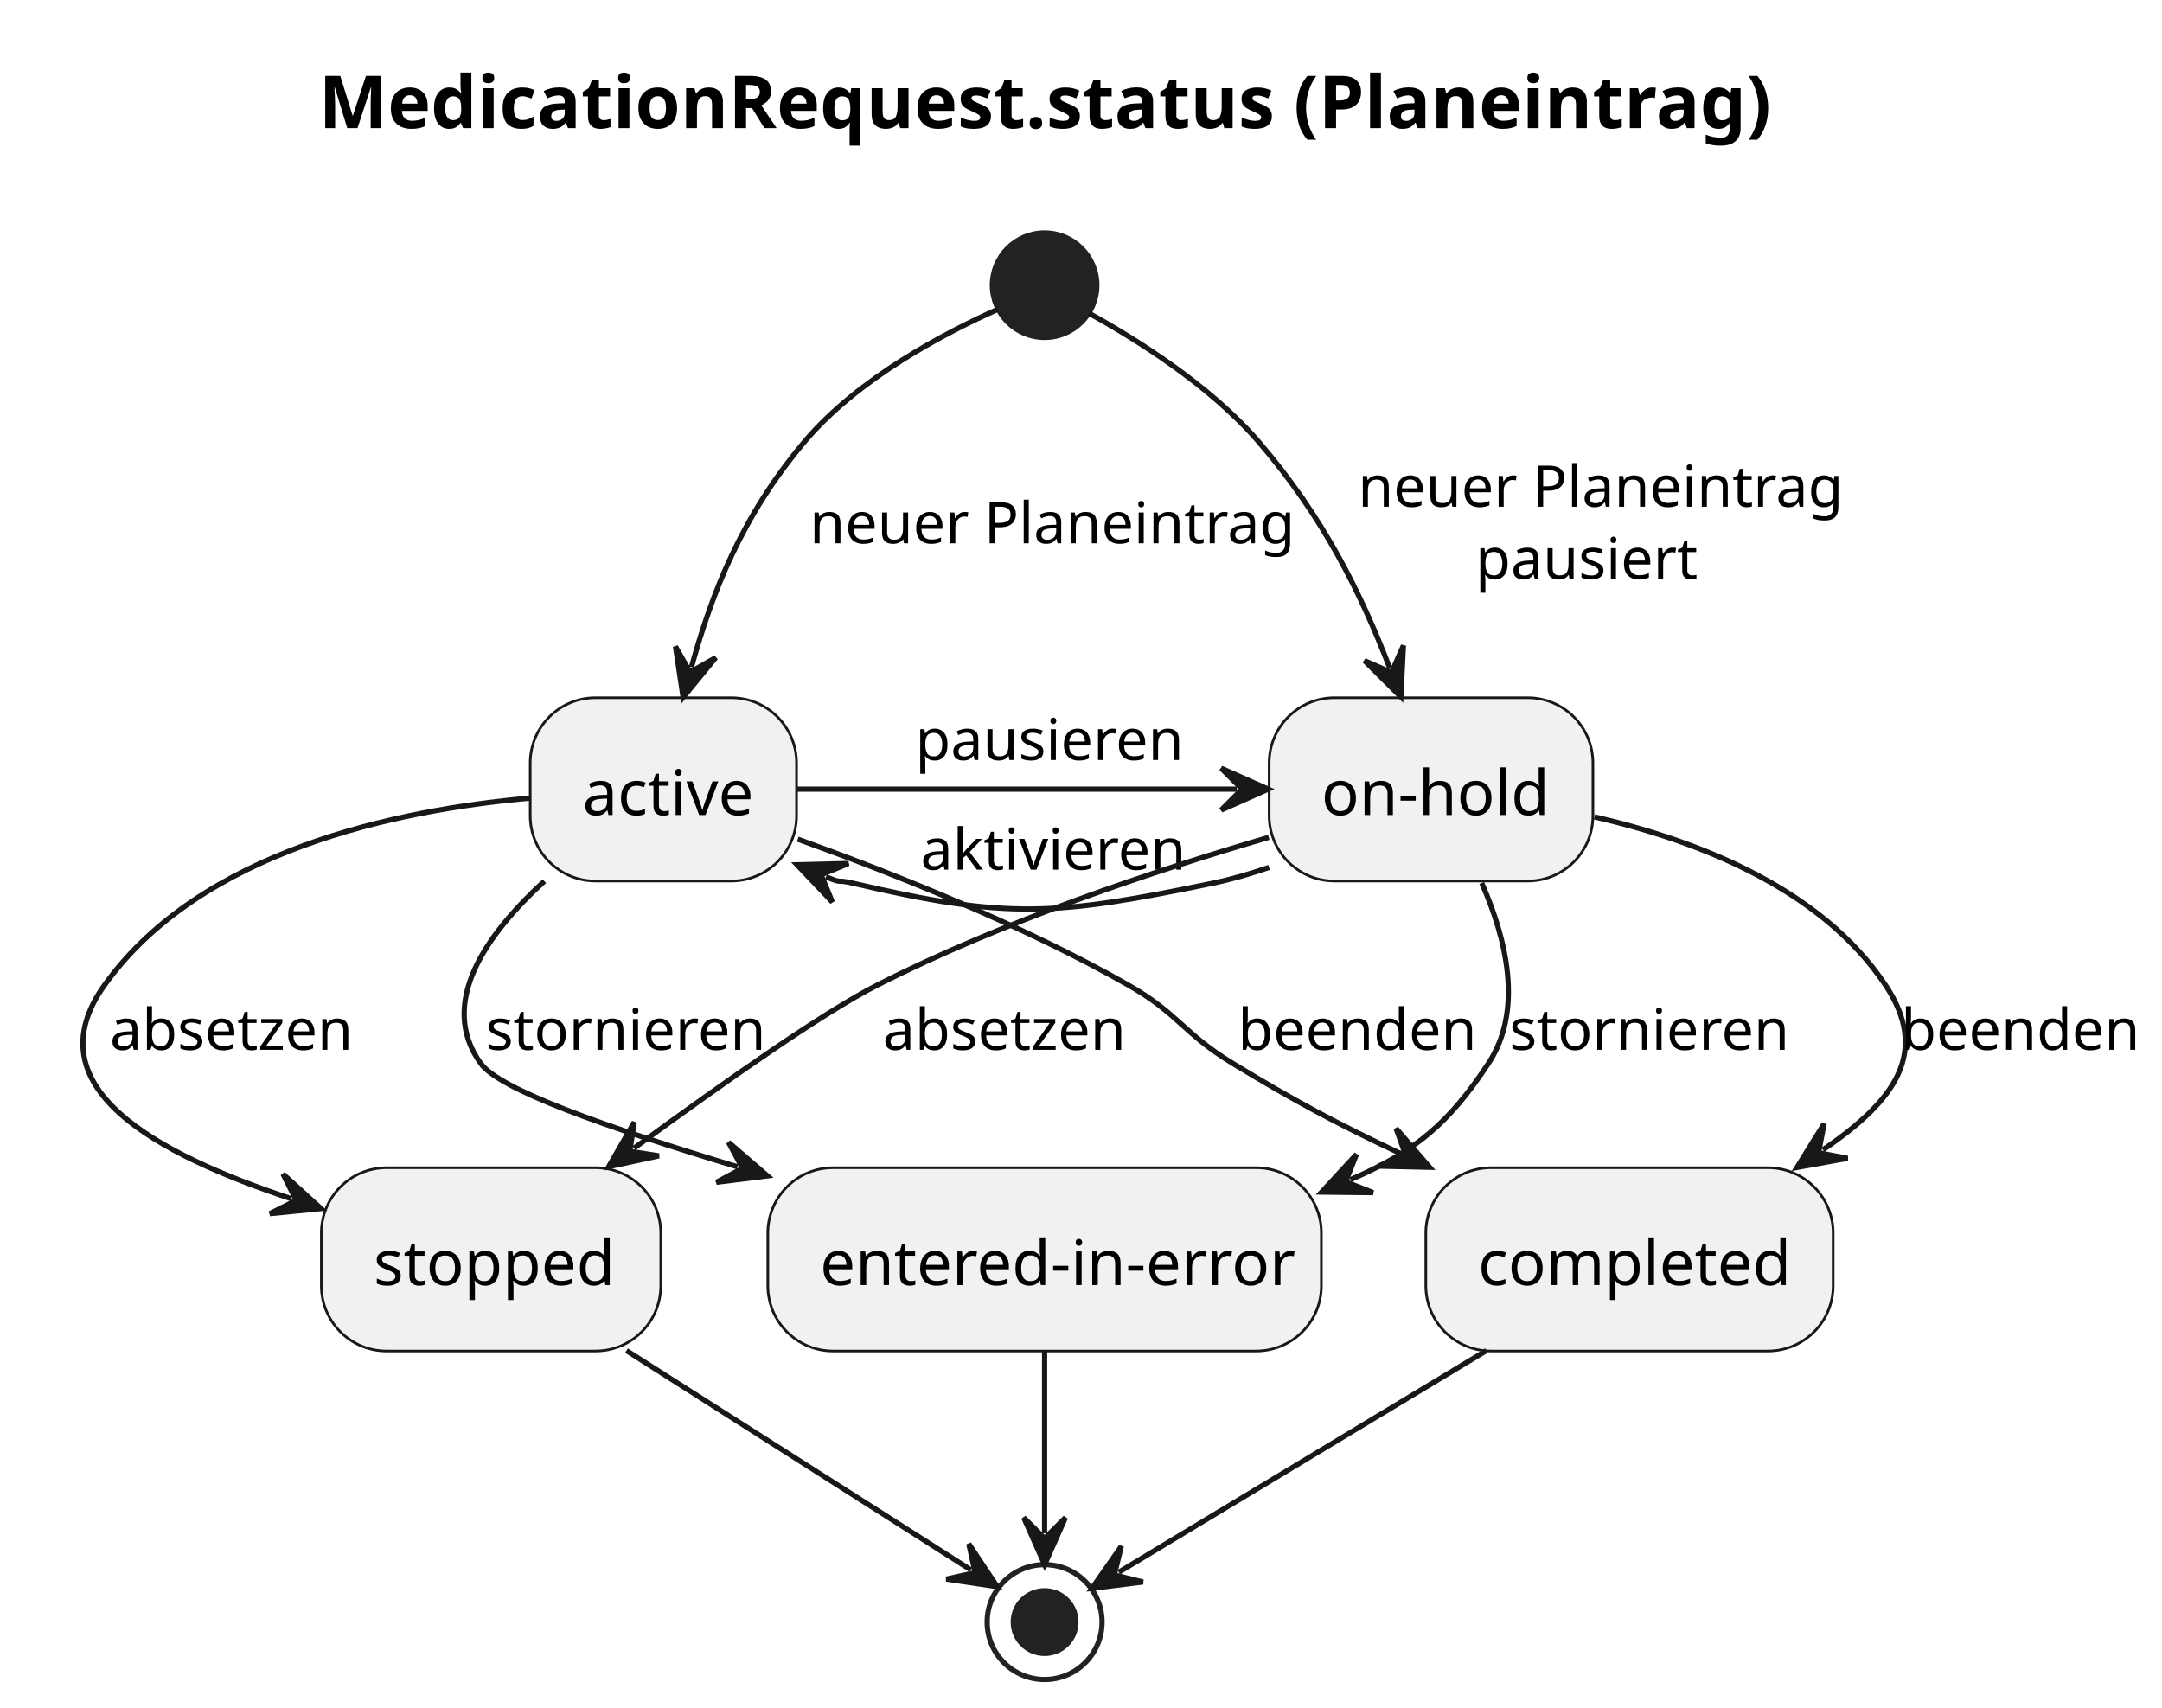
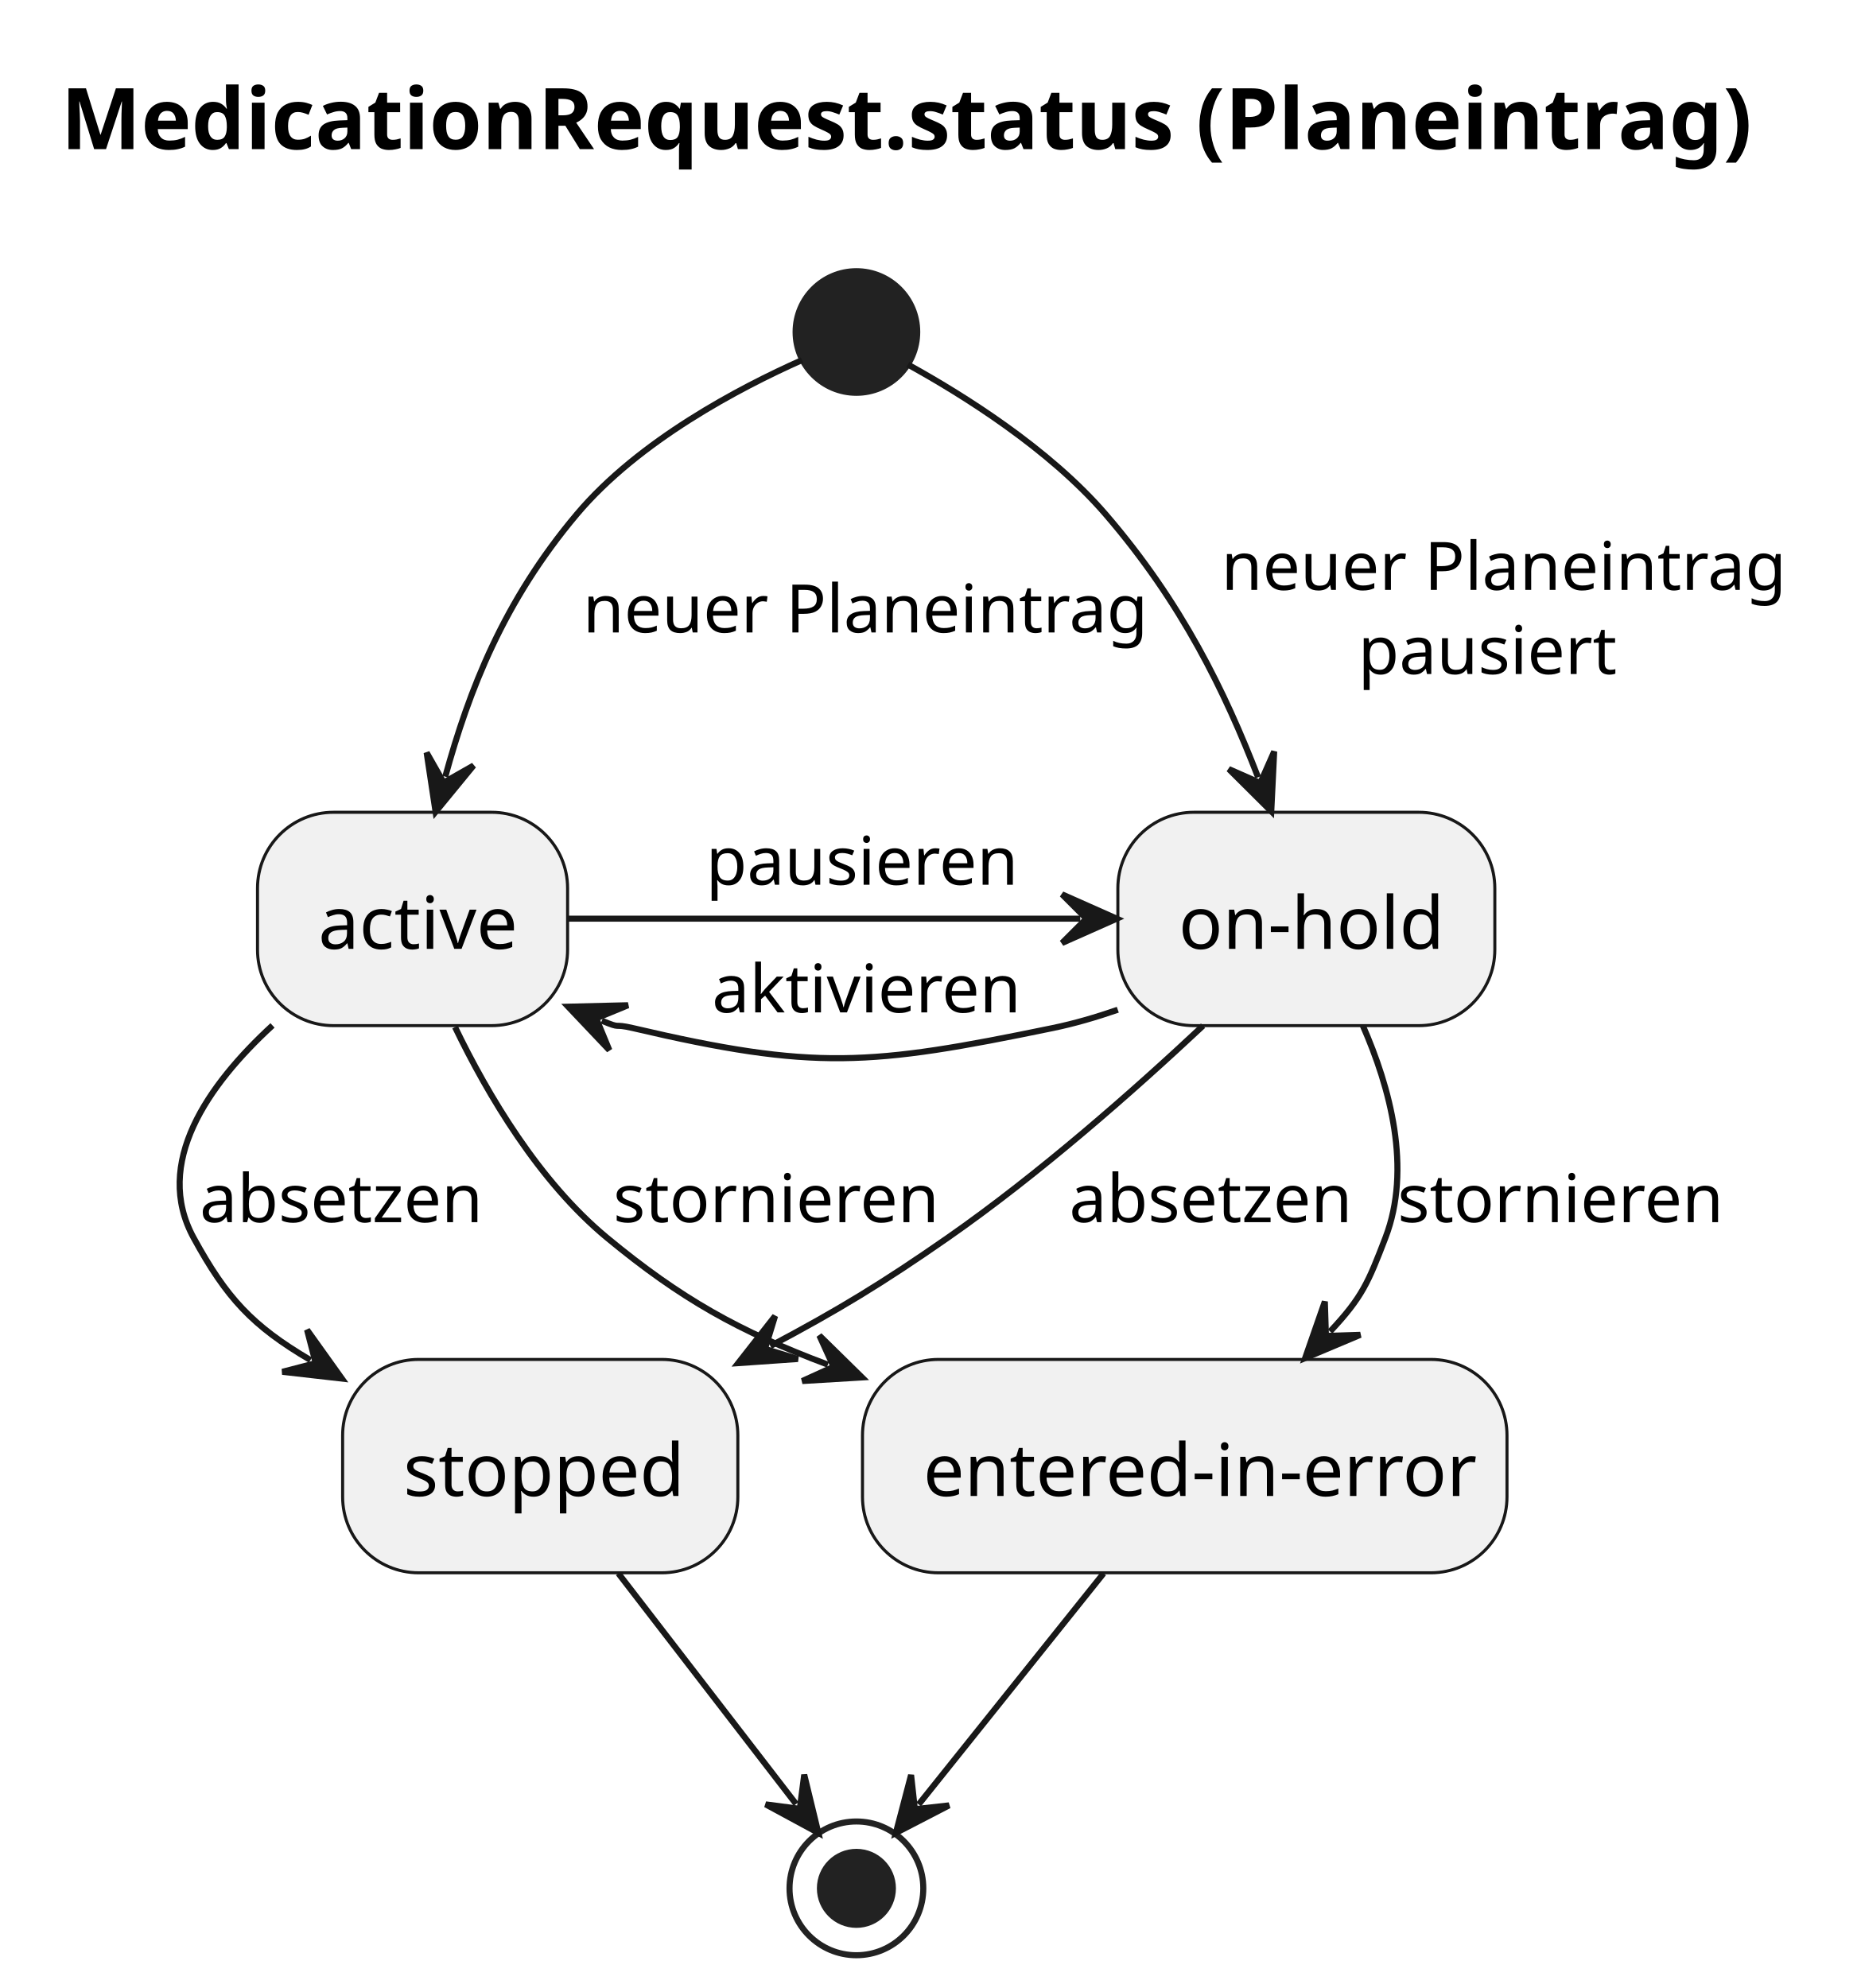
- <svg xmlns="http://www.w3.org/2000/svg" contentStyleType="text/css" height="327px" preserveAspectRatio="none" style="width:414px;height:327px;background:#FFFFFF;" version="1.1" viewBox="0 0 414 327" width="414px" zoomAndPan="magnify">
+ <svg xmlns="http://www.w3.org/2000/svg" contentStyleType="text/css" height="327px" preserveAspectRatio="none" style="width:306px;height:327px;background:#FFFFFF;" version="1.1" viewBox="0 0 306 327" width="306px" zoomAndPan="magnify">
  <defs />
  <g>
-     <text fill="#000000" font-family="sans-serif" font-size="14" font-weight="bold" lengthAdjust="spacing" textLength="278" x="61.015" y="24.533">MedicationRequest.status (Planeintrag)</text>
-     <ellipse cx="200.03" cy="54.609" fill="#222222" rx="10" ry="10" style="stroke:#222222;stroke-width:1.0;" />
-     <rect fill="#F1F1F1" height="35.094" rx="12.5" ry="12.5" style="stroke:#181818;stroke-width:0.5;" width="51" x="101.53" y="133.609" />
-     <text fill="#000000" font-family="sans-serif" font-size="12" lengthAdjust="spacing" textLength="31" x="111.53" y="156.066">active</text>
-     <rect fill="#F1F1F1" height="35.094" rx="12.5" ry="12.5" style="stroke:#181818;stroke-width:0.5;" width="62" x="243.03" y="133.609" />
-     <text fill="#000000" font-family="sans-serif" font-size="12" lengthAdjust="spacing" textLength="42" x="253.03" y="156.066">on-hold</text>
-     <rect fill="#F1F1F1" height="35.094" rx="12.5" ry="12.5" style="stroke:#181818;stroke-width:0.5;" width="65" x="61.53" y="223.609" />
-     <text fill="#000000" font-family="sans-serif" font-size="12" lengthAdjust="spacing" textLength="45" x="71.53" y="246.066">stopped</text>
-     <rect fill="#F1F1F1" height="35.094" rx="12.5" ry="12.5" style="stroke:#181818;stroke-width:0.5;" width="78" x="273.03" y="223.609" />
-     <text fill="#000000" font-family="sans-serif" font-size="12" lengthAdjust="spacing" textLength="58" x="283.03" y="246.066">completed</text>
-     <rect fill="#F1F1F1" height="35.094" rx="12.5" ry="12.5" style="stroke:#181818;stroke-width:0.5;" width="106" x="147.03" y="223.609" />
-     <text fill="#000000" font-family="sans-serif" font-size="12" lengthAdjust="spacing" textLength="86" x="157.03" y="246.066">entered-in-error</text>
-     <ellipse cx="200.03" cy="310.609" fill="none" rx="11" ry="11" style="stroke:#222222;stroke-width:1.0;" />
-     <ellipse cx="200.03" cy="310.609" fill="#222222" rx="6" ry="6" style="stroke:#222222;stroke-width:1.0;" />
+     <text fill="#000000" font-family="sans-serif" font-size="14" font-weight="bold" lengthAdjust="spacing" textLength="278" x="10" y="24.533">MedicationRequest.status (Planeintrag)</text>
+     <ellipse cx="140.85" cy="54.609" fill="#222222" rx="10" ry="10" style="stroke:#222222;stroke-width:1.0;" />
+     <rect fill="#F1F1F1" height="35.094" rx="12.5" ry="12.5" style="stroke:#181818;stroke-width:0.5;" width="51" x="42.35" y="133.609" />
+     <text fill="#000000" font-family="sans-serif" font-size="12" lengthAdjust="spacing" textLength="31" x="52.35" y="156.066">active</text>
+     <rect fill="#F1F1F1" height="35.094" rx="12.5" ry="12.5" style="stroke:#181818;stroke-width:0.5;" width="62" x="183.85" y="133.609" />
+     <text fill="#000000" font-family="sans-serif" font-size="12" lengthAdjust="spacing" textLength="42" x="193.85" y="156.066">on-hold</text>
+     <rect fill="#F1F1F1" height="35.094" rx="12.5" ry="12.5" style="stroke:#181818;stroke-width:0.5;" width="65" x="56.35" y="223.609" />
+     <text fill="#000000" font-family="sans-serif" font-size="12" lengthAdjust="spacing" textLength="45" x="66.35" y="246.066">stopped</text>
+     <rect fill="#F1F1F1" height="35.094" rx="12.5" ry="12.5" style="stroke:#181818;stroke-width:0.5;" width="106" x="141.85" y="223.609" />
+     <text fill="#000000" font-family="sans-serif" font-size="12" lengthAdjust="spacing" textLength="86" x="151.85" y="246.066">entered-in-error</text>
+     <ellipse cx="140.85" cy="310.609" fill="none" rx="11" ry="11" style="stroke:#222222;stroke-width:1.0;" />
+     <ellipse cx="140.85" cy="310.609" fill="#222222" rx="6" ry="6" style="stroke:#222222;stroke-width:1.0;" />
    <g id="link_start_active">
-       <path d="M191.08,59.229 C180.86,63.779 164.24,72.479 154.03,84.609 C141.99,98.909 136.325,113.535 132.405,127.755 " fill="none" id="start-to-active" style="stroke:#181818;stroke-width:1.0;" />
-       <polygon fill="#181818" points="130.81,133.539,137.058,125.926,132.139,128.719,129.346,123.8,130.81,133.539" style="stroke:#181818;stroke-width:1.0;" />
-       <text fill="#000000" font-family="sans-serif" font-size="11" lengthAdjust="spacing" textLength="84" x="155.03" y="104.028">neuer Planeintrag</text>
+       <path d="M131.9,59.229 C121.68,63.779 105.06,72.479 94.85,84.609 C82.81,98.909 77.141,113.534 73.231,127.754 " fill="none" id="start-to-active" style="stroke:#181818;stroke-width:1.0;" />
+       <polygon fill="#181818" points="71.64,133.539,77.883,125.922,72.966,128.718,70.169,123.801,71.64,133.539" style="stroke:#181818;stroke-width:1.0;" />
+       <text fill="#000000" font-family="sans-serif" font-size="11" lengthAdjust="spacing" textLength="84" x="95.85" y="104.028">neuer Planeintrag</text>
    </g>
    <g id="link_start_on-hold">
-       <path d="M208.49,59.959 C217.5,64.919 231.7,73.779 241.03,84.609 C253.57,99.179 260.633,113.754 266.093,127.854 " fill="none" id="start-to-on-hold" style="stroke:#181818;stroke-width:1.0;" />
-       <polygon fill="#181818" points="268.26,133.449,268.74,123.612,266.454,128.787,261.28,126.501,268.26,133.449" style="stroke:#181818;stroke-width:1.0;" />
-       <text fill="#000000" font-family="sans-serif" font-size="11" lengthAdjust="spacing" textLength="84" x="260.03" y="97.028">neuer Planeintrag</text>
-       <text fill="#000000" font-family="sans-serif" font-size="11" lengthAdjust="spacing" textLength="39" x="282.53" y="110.864">pausiert</text>
+       <path d="M149.31,59.959 C158.32,64.919 172.52,73.779 181.85,84.609 C194.4,99.179 201.453,113.754 206.913,127.854 " fill="none" id="start-to-on-hold" style="stroke:#181818;stroke-width:1.0;" />
+       <polygon fill="#181818" points="209.08,133.449,209.56,123.612,207.274,128.787,202.1,126.501,209.08,133.449" style="stroke:#181818;stroke-width:1.0;" />
+       <text fill="#000000" font-family="sans-serif" font-size="11" lengthAdjust="spacing" textLength="84" x="200.85" y="97.028">neuer Planeintrag</text>
+       <text fill="#000000" font-family="sans-serif" font-size="11" lengthAdjust="spacing" textLength="39" x="223.35" y="110.864">pausiert</text>
    </g>
    <g id="link_active_on-hold">
-       <path d="M158.161,167.891 C161.651,169.341 159.72,168.279 163.28,169.109 C193.13,176.109 202.24,175.309 232.28,169.109 C235.83,168.379 239.46,167.319 243.02,166.089 " fill="none" id="active-backto-on-hold" style="stroke:#181818;stroke-width:1.0;" />
-       <polygon fill="#181818" points="152.62,165.589,159.397,172.736,157.237,167.508,162.466,165.349,152.62,165.589" style="stroke:#181818;stroke-width:1.0;" />
-       <text fill="#000000" font-family="sans-serif" font-size="11" lengthAdjust="spacing" textLength="46" x="176.28" y="166.528">aktivieren</text>
+       <path d="M98.981,167.891 C102.471,169.341 100.54,168.279 104.1,169.109 C133.96,176.109 143.07,175.309 173.1,169.109 C176.66,168.379 180.28,167.319 183.84,166.089 " fill="none" id="active-backto-on-hold" style="stroke:#181818;stroke-width:1.0;" />
+       <polygon fill="#181818" points="93.44,165.589,100.216,172.736,98.057,167.508,103.286,165.349,93.44,165.589" style="stroke:#181818;stroke-width:1.0;" />
+       <text fill="#000000" font-family="sans-serif" font-size="11" lengthAdjust="spacing" textLength="46" x="117.1" y="166.528">aktivieren</text>
    </g>
    <g id="link_active_on-hold">
-       <path d="M152.63,151.109 C177.72,151.109 210,151.109 236.85,151.109 " fill="none" id="active-to-on-hold" style="stroke:#181818;stroke-width:1.0;" />
-       <polygon fill="#181818" points="242.85,151.109,233.85,147.109,237.85,151.109,233.85,155.109,242.85,151.109" style="stroke:#181818;stroke-width:1.0;" />
-       <text fill="#000000" font-family="sans-serif" font-size="11" lengthAdjust="spacing" textLength="48" x="175.28" y="145.528">pausieren</text>
+       <path d="M93.46,151.109 C118.54,151.109 150.82,151.109 177.67,151.109 " fill="none" id="active-to-on-hold" style="stroke:#181818;stroke-width:1.0;" />
+       <polygon fill="#181818" points="183.67,151.109,174.67,147.109,178.67,151.109,174.67,155.109,183.67,151.109" style="stroke:#181818;stroke-width:1.0;" />
+       <text fill="#000000" font-family="sans-serif" font-size="11" lengthAdjust="spacing" textLength="48" x="116.1" y="145.528">pausieren</text>
    </g>
    <g id="link_on-hold_stopped">
-       <path d="M242.96,160.339 C221.33,166.649 192.15,176.359 168.03,188.609 C157.63,193.889 139.115,206.931 121.395,219.871 " fill="none" id="on-hold-to-stopped" style="stroke:#181818;stroke-width:1.0;" />
-       <polygon fill="#181818" points="116.55,223.409,126.177,221.332,120.588,220.461,121.459,214.871,116.55,223.409" style="stroke:#181818;stroke-width:1.0;" />
-       <text fill="#000000" font-family="sans-serif" font-size="11" lengthAdjust="spacing" textLength="45" x="169.03" y="201.028">absetzen</text>
-     </g>
-     <g id="link_on-hold_completed">
-       <path d="M305.32,156.419 C324.91,160.919 348.69,170.059 361.03,188.609 C369.57,201.459 363.052,210.666 349.062,220.176 " fill="none" id="on-hold-to-completed" style="stroke:#181818;stroke-width:1.0;" />
-       <polygon fill="#181818" points="344.1,223.549,353.792,221.798,348.235,220.738,349.294,215.182,344.1,223.549" style="stroke:#181818;stroke-width:1.0;" />
-       <text fill="#000000" font-family="sans-serif" font-size="11" lengthAdjust="spacing" textLength="42" x="364.03" y="201.028">beenden</text>
+       <path d="M197.86,168.719 C186.5,179.369 170.91,193.119 155.85,203.609 C145.09,211.099 137.93,215.447 126.7,221.407 " fill="none" id="on-hold-to-stopped" style="stroke:#181818;stroke-width:1.0;" />
+       <polygon fill="#181818" points="121.4,224.219,131.225,223.534,125.817,221.875,127.475,216.467,121.4,224.219" style="stroke:#181818;stroke-width:1.0;" />
+       <text fill="#000000" font-family="sans-serif" font-size="11" lengthAdjust="spacing" textLength="45" x="175.85" y="201.028">absetzen</text>
    </g>
    <g id="link_on-hold_entered-in-error">
-       <path d="M283.73,169.079 C288.44,179.749 291.77,193.379 285.03,203.609 C277.52,215.009 271.129,220.483 258.589,225.893 " fill="none" id="on-hold-to-entered-in-error" style="stroke:#181818;stroke-width:1.0;" />
-       <polygon fill="#181818" points="253.08,228.269,262.928,228.377,257.671,226.289,259.759,221.031,253.08,228.269" style="stroke:#181818;stroke-width:1.0;" />
-       <text fill="#000000" font-family="sans-serif" font-size="11" lengthAdjust="spacing" textLength="49" x="289.03" y="201.028">stornieren</text>
+       <path d="M224.12,168.659 C228.63,178.909 232.22,192.249 227.85,203.609 C225.03,210.939 224.075,213.344 218.755,219.014 " fill="none" id="on-hold-to-entered-in-error" style="stroke:#181818;stroke-width:1.0;" />
+       <polygon fill="#181818" points="214.65,223.389,223.725,219.563,218.071,219.743,217.891,214.089,214.65,223.389" style="stroke:#181818;stroke-width:1.0;" />
+       <text fill="#000000" font-family="sans-serif" font-size="11" lengthAdjust="spacing" textLength="49" x="229.85" y="201.028">stornieren</text>
    </g>
    <g id="link_active_stopped">
-       <path d="M101.36,152.839 C76,155.099 38.41,162.909 20.03,188.609 C6,208.209 29.934,220.983 55.774,229.543 " fill="none" id="active-to-stopped" style="stroke:#181818;stroke-width:1.0;" />
-       <polygon fill="#181818" points="61.47,231.429,54.184,224.802,56.724,229.857,51.669,232.396,61.47,231.429" style="stroke:#181818;stroke-width:1.0;" />
-       <text fill="#000000" font-family="sans-serif" font-size="11" lengthAdjust="spacing" textLength="45" x="21.03" y="201.028">absetzen</text>
-     </g>
-     <g id="link_active_completed">
-       <path d="M152.76,160.689 C170.98,167.229 195.7,177.069 216.03,188.609 C225.69,194.099 226.53,197.839 236.03,203.609 C247.91,210.829 256.013,215.15 268.333,220.96 " fill="none" id="active-to-completed" style="stroke:#181818;stroke-width:1.0;" />
-       <polygon fill="#181818" points="273.76,223.519,267.326,216.063,269.238,221.387,263.914,223.298,273.76,223.519" style="stroke:#181818;stroke-width:1.0;" />
-       <text fill="#000000" font-family="sans-serif" font-size="11" lengthAdjust="spacing" textLength="42" x="237.03" y="201.028">beenden</text>
+       <path d="M44.82,168.669 C34.15,178.489 25.15,191.359 31.85,203.609 C37.26,213.509 41.459,218.066 51.059,223.716 " fill="none" id="active-to-stopped" style="stroke:#181818;stroke-width:1.0;" />
+       <polygon fill="#181818" points="56.23,226.759,50.502,218.747,51.921,224.223,46.445,225.642,56.23,226.759" style="stroke:#181818;stroke-width:1.0;" />
+       <text fill="#000000" font-family="sans-serif" font-size="11" lengthAdjust="spacing" textLength="45" x="32.85" y="201.028">absetzen</text>
    </g>
    <g id="link_active_entered-in-error">
-       <path d="M104.24,168.729 C93.13,178.889 83.77,192.099 92.03,203.609 C95.63,208.639 115.727,215.722 141.217,223.432 " fill="none" id="active-to-entered-in-error" style="stroke:#181818;stroke-width:1.0;" />
-       <polygon fill="#181818" points="146.96,225.169,139.504,218.735,142.174,223.722,137.187,226.392,146.96,225.169" style="stroke:#181818;stroke-width:1.0;" />
-       <text fill="#000000" font-family="sans-serif" font-size="11" lengthAdjust="spacing" textLength="49" x="93.03" y="201.028">stornieren</text>
+       <path d="M74.84,168.949 C80.23,180.109 88.65,194.349 99.85,203.609 C111.97,213.629 121.521,218.986 136.161,224.466 " fill="none" id="active-to-entered-in-error" style="stroke:#181818;stroke-width:1.0;" />
+       <polygon fill="#181818" points="141.78,226.569,134.753,219.668,137.097,224.817,131.949,227.161,141.78,226.569" style="stroke:#181818;stroke-width:1.0;" />
+       <text fill="#000000" font-family="sans-serif" font-size="11" lengthAdjust="spacing" textLength="49" x="100.85" y="201.028">stornieren</text>
    </g>
    <g id="link_stopped_end">
-       <path d="M119.96,258.619 C143,273.299 170.317,290.699 185.897,300.609 " fill="none" id="stopped-to-end" style="stroke:#181818;stroke-width:1.0;" />
-       <polygon fill="#181818" points="190.96,303.829,185.513,295.624,186.741,301.146,181.219,302.374,190.96,303.829" style="stroke:#181818;stroke-width:1.0;" />
+       <path d="M101.7,258.799 C112.17,272.379 122.83,286.215 130.93,296.735 " fill="none" id="stopped-to-end" style="stroke:#181818;stroke-width:1.0;" />
+       <polygon fill="#181818" points="134.59,301.489,132.269,291.918,131.54,297.528,125.93,296.799,134.59,301.489" style="stroke:#181818;stroke-width:1.0;" />
    </g>
    <g id="link_entered-in-error_end">
-       <path d="M200.03,258.799 C200.03,271.599 200.03,282.849 200.03,293.599 " fill="none" id="entered-in-error-to-end" style="stroke:#181818;stroke-width:1.0;" />
-       <polygon fill="#181818" points="200.03,299.599,204.03,290.599,200.03,294.599,196.03,290.599,200.03,299.599" style="stroke:#181818;stroke-width:1.0;" />
-     </g>
-     <g id="link_completed_end">
-       <path d="M284.63,258.619 C260.02,273.449 230.479,291.263 214.229,301.053 " fill="none" id="completed-to-end" style="stroke:#181818;stroke-width:1.0;" />
-       <polygon fill="#181818" points="209.09,304.149,218.863,302.931,213.373,301.569,214.735,296.079,209.09,304.149" style="stroke:#181818;stroke-width:1.0;" />
+       <path d="M181.5,258.799 C170.63,272.379 159.509,286.285 151.089,296.805 " fill="none" id="entered-in-error-to-end" style="stroke:#181818;stroke-width:1.0;" />
+       <polygon fill="#181818" points="147.34,301.489,156.087,296.962,150.464,297.586,149.841,291.963,147.34,301.489" style="stroke:#181818;stroke-width:1.0;" />
    </g>
  </g>
</svg>
